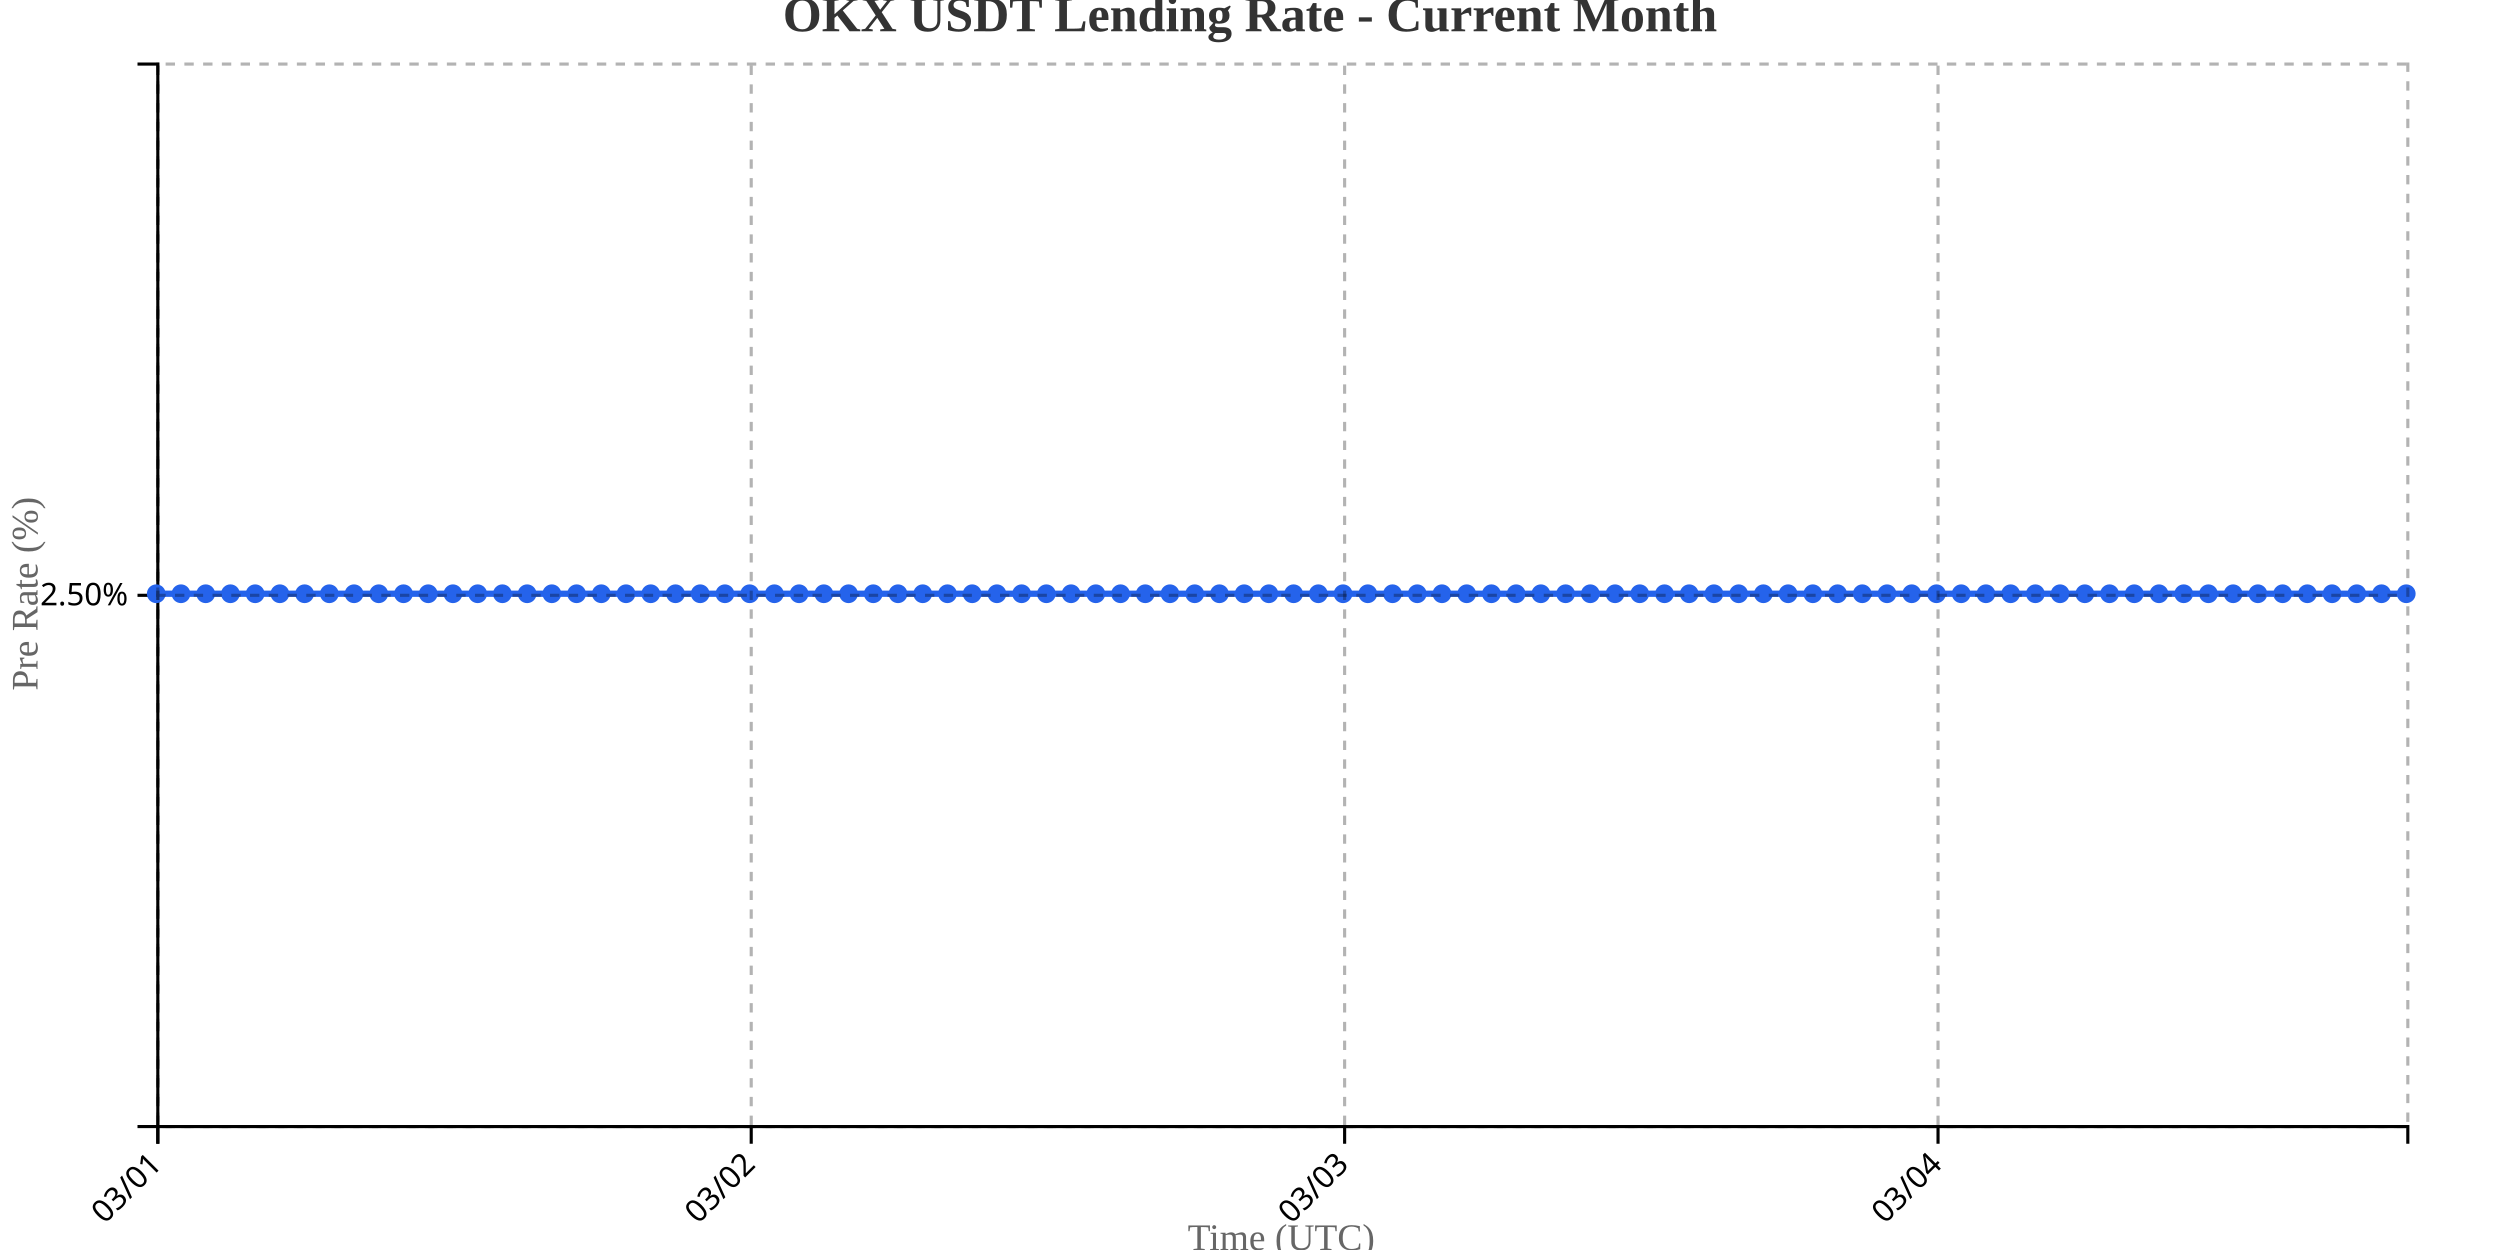
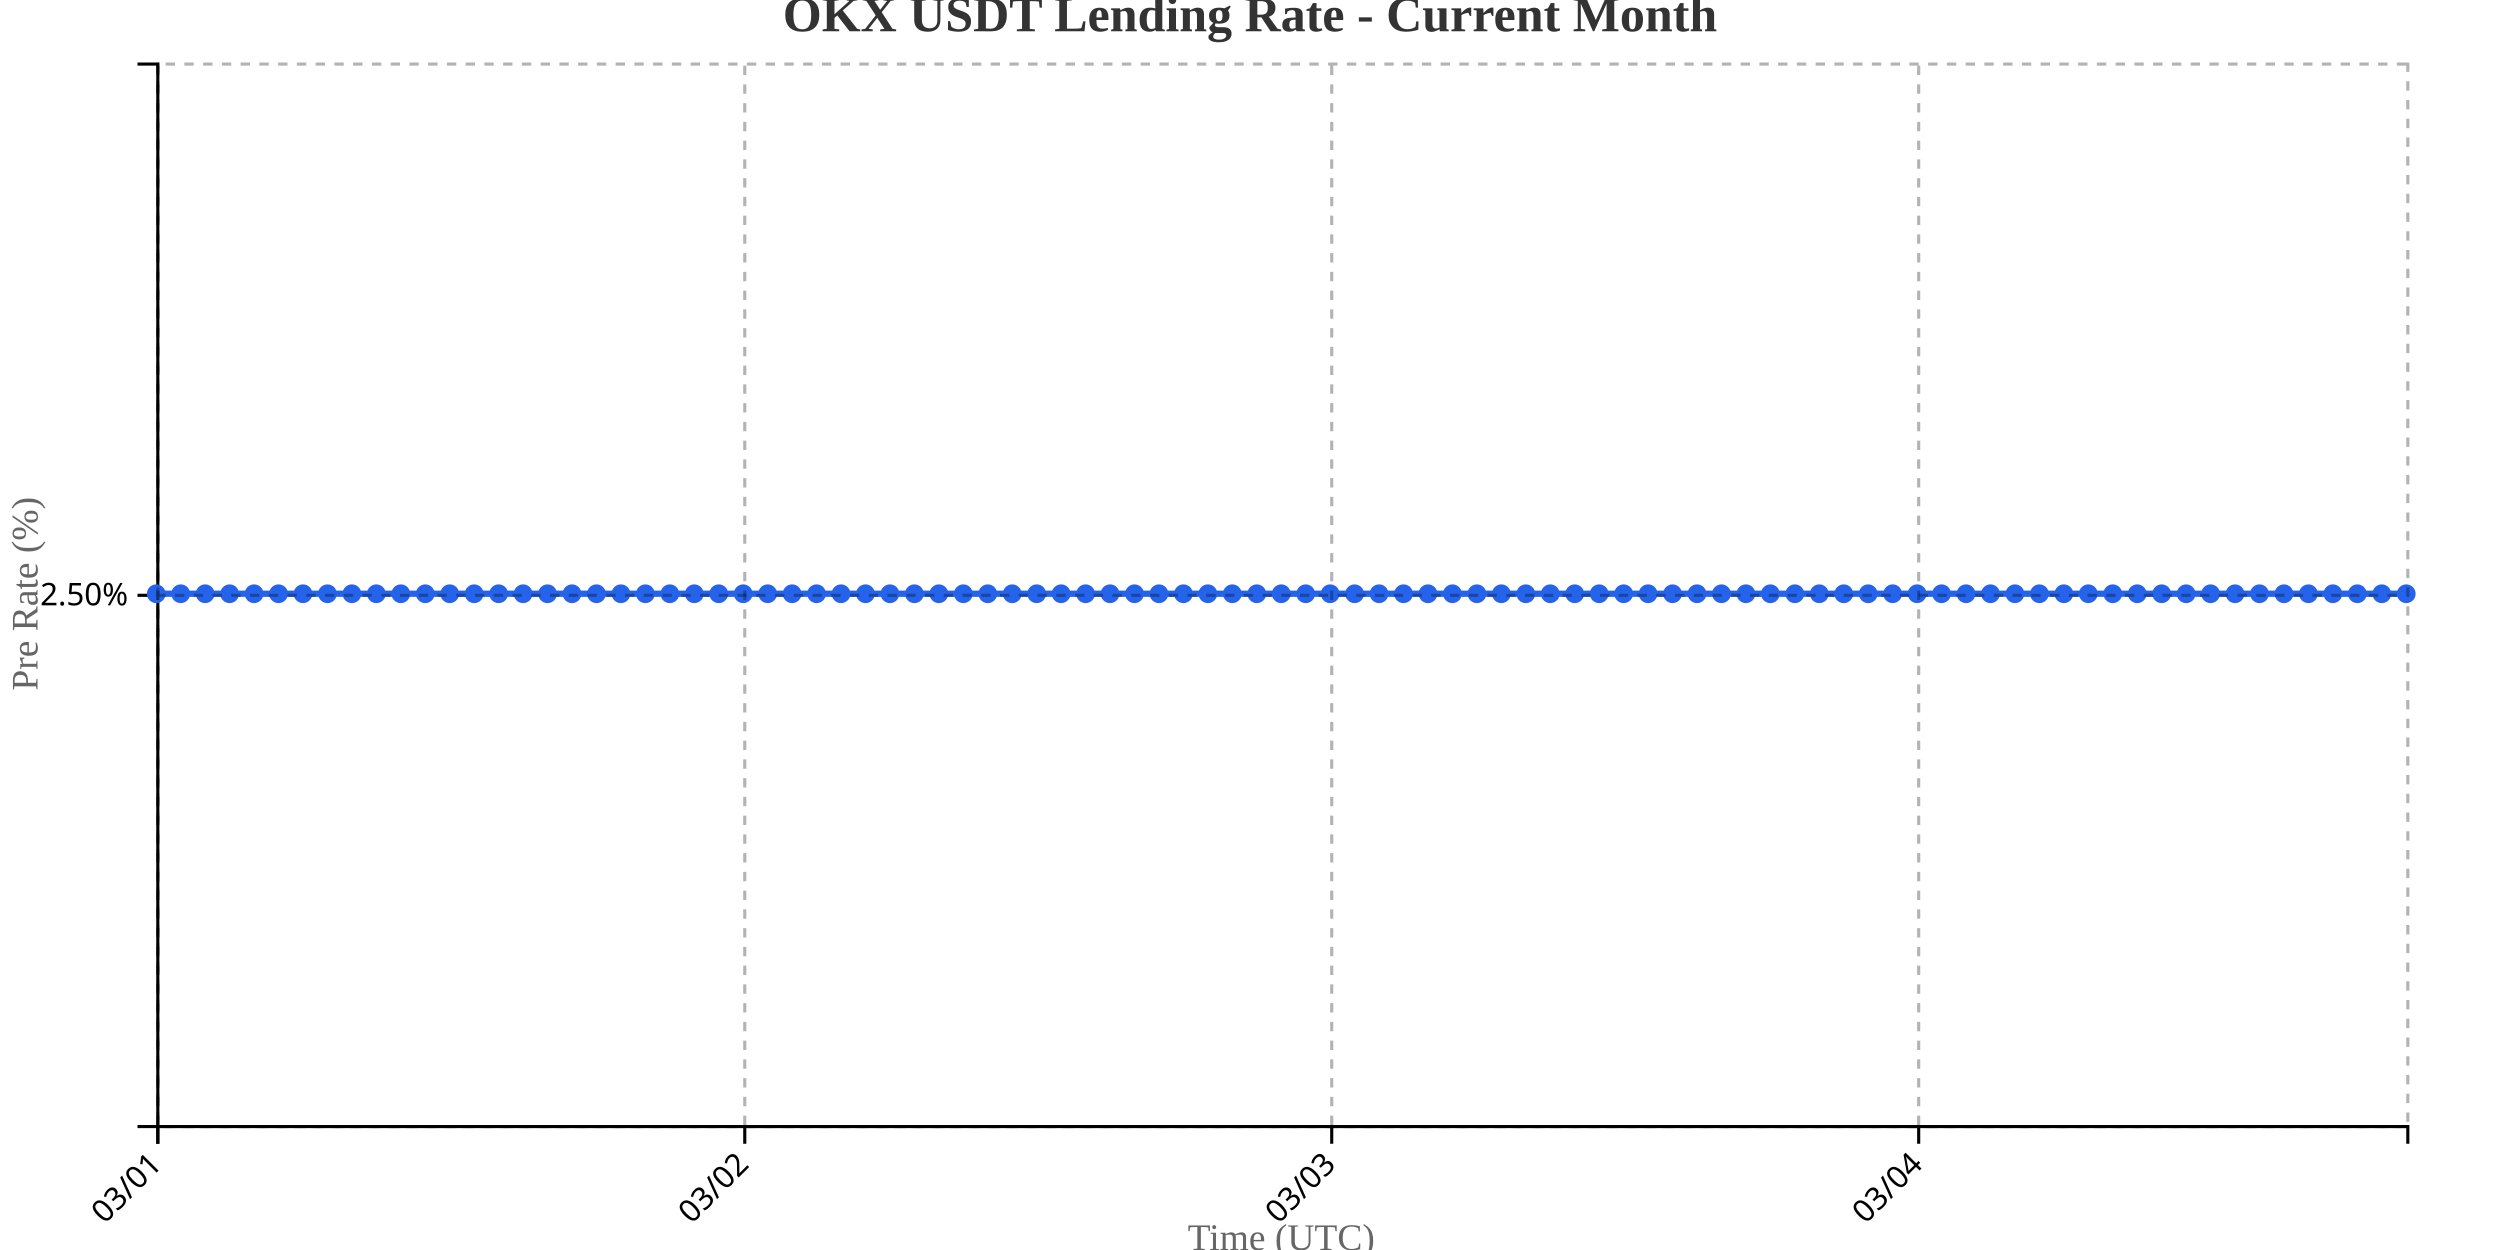
<svg xmlns="http://www.w3.org/2000/svg" width="800" height="400">
  <g transform="translate(50,20)">
    <g transform="translate(0,340)" fill="none" font-size="10" font-family="sans-serif" text-anchor="middle">
      <path class="domain" stroke="currentColor" d="M0.5,6V0.5H720.5V6" />
      <g class="tick" opacity="1" transform="translate(0.5,0)">
        <line stroke="currentColor" y2="6" />
        <text fill="currentColor" y="9" dy=".15em" style="text-anchor: end;" dx="-.8em" transform="rotate(-45)">03/01</text>
      </g>
-       <g class="tick" opacity="1" transform="translate(190.3901,0)">
+       <g class="tick" opacity="1" transform="translate(188.3261,0)">
        <line stroke="currentColor" y2="6" />
        <text fill="currentColor" y="9" dy=".15em" style="text-anchor: end;" dx="-.8em" transform="rotate(-45)">03/02</text>
      </g>
-       <g class="tick" opacity="1" transform="translate(380.2802,0)">
+       <g class="tick" opacity="1" transform="translate(376.1522,0)">
        <line stroke="currentColor" y2="6" />
        <text fill="currentColor" y="9" dy=".15em" style="text-anchor: end;" dx="-.8em" transform="rotate(-45)">03/03</text>
      </g>
-       <g class="tick" opacity="1" transform="translate(570.1703,0)">
+       <g class="tick" opacity="1" transform="translate(563.9783,0)">
        <line stroke="currentColor" y2="6" />
        <text fill="currentColor" y="9" dy=".15em" style="text-anchor: end;" dx="-.8em" transform="rotate(-45)">03/04</text>
      </g>
    </g>
    <g fill="none" font-size="10" font-family="sans-serif" text-anchor="end">
      <path class="domain" stroke="currentColor" d="M-6,340.5H0.5V0.5H-6" />
      <g class="tick" opacity="1" transform="translate(0,170.5)">
        <line stroke="currentColor" x2="-6" />
        <text fill="currentColor" x="-9" dy="0.32em">2.50%</text>
      </g>
    </g>
    <text transform="rotate(-90)" y="-50" x="-170" dy="1em" style="text-anchor: middle; font-size: 12px; fill: #666;">Pre Rate (%)</text>
    <text transform="translate(360, 380)" style="text-anchor: middle; font-size: 12px; fill: #666;">Time (UTC)</text>
-     <path fill="none" stroke="#2563eb" stroke-width="2" d="M0,170C2.637,170,5.275,170,7.912,170C10.549,170,13.187,170,15.824,170C18.462,170,21.099,170,23.736,170C26.374,170,29.011,170,31.648,170C34.286,170,36.923,170,39.56,170C42.198,170,44.835,170,47.473,170C50.11,170,52.747,170,55.385,170C58.022,170,60.659,170,63.297,170C65.934,170,68.571,170,71.209,170C73.846,170,76.484,170,79.121,170C81.758,170,84.396,170,87.033,170C89.67,170,92.308,170,94.945,170C97.582,170,100.22,170,102.857,170C105.495,170,108.132,170,110.769,170C113.407,170,116.044,170,118.681,170C121.319,170,123.956,170,126.593,170C129.231,170,131.868,170,134.505,170C137.143,170,139.78,170,142.418,170C145.055,170,147.692,170,150.33,170C152.967,170,155.604,170,158.242,170C160.879,170,163.516,170,166.154,170C168.791,170,171.429,170,174.066,170C176.703,170,179.341,170,181.978,170C184.615,170,187.253,170,189.89,170C192.527,170,195.165,170,197.802,170C200.44,170,203.077,170,205.714,170C208.352,170,210.989,170,213.626,170C216.264,170,218.901,170,221.538,170C224.176,170,226.813,170,229.451,170C232.088,170,234.725,170,237.363,170C240,170,242.637,170,245.275,170C247.912,170,250.549,170,253.187,170C255.824,170,258.462,170,261.099,170C263.736,170,266.374,170,269.011,170C271.648,170,274.286,170,276.923,170C279.56,170,282.198,170,284.835,170C287.473,170,290.11,170,292.747,170C295.385,170,298.022,170,300.659,170C303.297,170,305.934,170,308.571,170C311.209,170,313.846,170,316.484,170C319.121,170,321.758,170,324.396,170C327.033,170,329.67,170,332.308,170C334.945,170,337.582,170,340.22,170C342.857,170,345.495,170,348.132,170C350.769,170,353.407,170,356.044,170C358.681,170,361.319,170,363.956,170C366.593,170,369.231,170,371.868,170C374.505,170,377.143,170,379.78,170C382.418,170,385.055,170,387.692,170C390.33,170,392.967,170,395.604,170C398.242,170,400.879,170,403.516,170C406.154,170,408.791,170,411.429,170C414.066,170,416.703,170,419.341,170C421.978,170,424.615,170,427.253,170C429.89,170,432.527,170,435.165,170C437.802,170,440.44,170,443.077,170C445.714,170,448.352,170,450.989,170C453.626,170,456.264,170,458.901,170C461.538,170,464.176,170,466.813,170C469.451,170,472.088,170,474.725,170C477.363,170,480,170,482.637,170C485.275,170,487.912,170,490.549,170C493.187,170,495.824,170,498.462,170C501.099,170,503.736,170,506.374,170C509.011,170,511.648,170,514.286,170C516.923,170,519.56,170,522.198,170C524.835,170,527.473,170,530.11,170C532.747,170,535.385,170,538.022,170C540.659,170,543.297,170,545.934,170C548.571,170,551.209,170,553.846,170C556.484,170,559.121,170,561.758,170C564.396,170,567.033,170,569.67,170C572.308,170,574.945,170,577.582,170C580.22,170,582.857,170,585.495,170C588.132,170,590.769,170,593.407,170C596.044,170,598.681,170,601.319,170C603.956,170,606.593,170,609.231,170C611.868,170,614.505,170,617.143,170C619.78,170,622.418,170,625.055,170C627.692,170,630.33,170,632.967,170C635.604,170,638.242,170,640.879,170C643.516,170,646.154,170,648.791,170C651.429,170,654.066,170,656.703,170C659.341,170,661.978,170,664.615,170C667.253,170,669.89,170,672.527,170C675.165,170,677.802,170,680.44,170C683.077,170,685.714,170,688.352,170C690.989,170,693.626,170,696.264,170C698.901,170,701.538,170,704.176,170C706.813,170,709.451,170,712.088,170C714.725,170,717.363,170,720,170" />
+     <path fill="none" stroke="#2563eb" stroke-width="2" d="M0,170C2.609,170,5.217,170,7.826,170C10.435,170,13.043,170,15.652,170C18.261,170,20.87,170,23.478,170C26.087,170,28.696,170,31.304,170C33.913,170,36.522,170,39.13,170C41.739,170,44.348,170,46.957,170C49.565,170,52.174,170,54.783,170C57.391,170,60,170,62.609,170C65.217,170,67.826,170,70.435,170C73.043,170,75.652,170,78.261,170C80.87,170,83.478,170,86.087,170C88.696,170,91.304,170,93.913,170C96.522,170,99.13,170,101.739,170C104.348,170,106.957,170,109.565,170C112.174,170,114.783,170,117.391,170C120,170,122.609,170,125.217,170C127.826,170,130.435,170,133.043,170C135.652,170,138.261,170,140.87,170C143.478,170,146.087,170,148.696,170C151.304,170,153.913,170,156.522,170C159.13,170,161.739,170,164.348,170C166.957,170,169.565,170,172.174,170C174.783,170,177.391,170,180,170C182.609,170,185.217,170,187.826,170C190.435,170,193.043,170,195.652,170C198.261,170,200.87,170,203.478,170C206.087,170,208.696,170,211.304,170C213.913,170,216.522,170,219.13,170C221.739,170,224.348,170,226.957,170C229.565,170,232.174,170,234.783,170C237.391,170,240,170,242.609,170C245.217,170,247.826,170,250.435,170C253.043,170,255.652,170,258.261,170C260.87,170,263.478,170,266.087,170C268.696,170,271.304,170,273.913,170C276.522,170,279.13,170,281.739,170C284.348,170,286.957,170,289.565,170C292.174,170,294.783,170,297.391,170C300,170,302.609,170,305.217,170C307.826,170,310.435,170,313.043,170C315.652,170,318.261,170,320.87,170C323.478,170,326.087,170,328.696,170C331.304,170,333.913,170,336.522,170C339.13,170,341.739,170,344.348,170C346.957,170,349.565,170,352.174,170C354.783,170,357.391,170,360,170C362.609,170,365.217,170,367.826,170C370.435,170,373.043,170,375.652,170C378.261,170,380.87,170,383.478,170C386.087,170,388.696,170,391.304,170C393.913,170,396.522,170,399.13,170C401.739,170,404.348,170,406.957,170C409.565,170,412.174,170,414.783,170C417.391,170,420,170,422.609,170C425.217,170,427.826,170,430.435,170C433.043,170,435.652,170,438.261,170C440.87,170,443.478,170,446.087,170C448.696,170,451.304,170,453.913,170C456.522,170,459.13,170,461.739,170C464.348,170,466.957,170,469.565,170C472.174,170,474.783,170,477.391,170C480,170,482.609,170,485.217,170C487.826,170,490.435,170,493.043,170C495.652,170,498.261,170,500.87,170C503.478,170,506.087,170,508.696,170C511.304,170,513.913,170,516.522,170C519.13,170,521.739,170,524.348,170C526.957,170,529.565,170,532.174,170C534.783,170,537.391,170,540,170C542.609,170,545.217,170,547.826,170C550.435,170,553.043,170,555.652,170C558.261,170,560.87,170,563.478,170C566.087,170,568.696,170,571.304,170C573.913,170,576.522,170,579.13,170C581.739,170,584.348,170,586.957,170C589.565,170,592.174,170,594.783,170C597.391,170,600,170,602.609,170C605.217,170,607.826,170,610.435,170C613.043,170,615.652,170,618.261,170C620.87,170,623.478,170,626.087,170C628.696,170,631.304,170,633.913,170C636.522,170,639.13,170,641.739,170C644.348,170,646.957,170,649.565,170C652.174,170,654.783,170,657.391,170C660,170,662.609,170,665.217,170C667.826,170,670.435,170,673.043,170C675.652,170,678.261,170,680.87,170C683.478,170,686.087,170,688.696,170C691.304,170,693.913,170,696.522,170C699.13,170,701.739,170,704.348,170C706.957,170,709.565,170,712.174,170C714.783,170,717.391,170,720,170" />
    <circle class="dot" cx="0" cy="170" r="3" fill="#2563eb" />
-     <circle class="dot" cx="7.912" cy="170" r="3" fill="#2563eb" />
-     <circle class="dot" cx="15.824" cy="170" r="3" fill="#2563eb" />
-     <circle class="dot" cx="23.736" cy="170" r="3" fill="#2563eb" />
-     <circle class="dot" cx="31.648" cy="170" r="3" fill="#2563eb" />
-     <circle class="dot" cx="39.56" cy="170" r="3" fill="#2563eb" />
-     <circle class="dot" cx="47.473" cy="170" r="3" fill="#2563eb" />
-     <circle class="dot" cx="55.385" cy="170" r="3" fill="#2563eb" />
-     <circle class="dot" cx="63.297" cy="170" r="3" fill="#2563eb" />
-     <circle class="dot" cx="71.209" cy="170" r="3" fill="#2563eb" />
-     <circle class="dot" cx="79.121" cy="170" r="3" fill="#2563eb" />
-     <circle class="dot" cx="87.033" cy="170" r="3" fill="#2563eb" />
-     <circle class="dot" cx="94.945" cy="170" r="3" fill="#2563eb" />
-     <circle class="dot" cx="102.857" cy="170" r="3" fill="#2563eb" />
-     <circle class="dot" cx="110.769" cy="170" r="3" fill="#2563eb" />
-     <circle class="dot" cx="118.681" cy="170" r="3" fill="#2563eb" />
-     <circle class="dot" cx="126.593" cy="170" r="3" fill="#2563eb" />
-     <circle class="dot" cx="134.505" cy="170" r="3" fill="#2563eb" />
-     <circle class="dot" cx="142.418" cy="170" r="3" fill="#2563eb" />
-     <circle class="dot" cx="150.33" cy="170" r="3" fill="#2563eb" />
-     <circle class="dot" cx="158.242" cy="170" r="3" fill="#2563eb" />
-     <circle class="dot" cx="166.154" cy="170" r="3" fill="#2563eb" />
-     <circle class="dot" cx="174.066" cy="170" r="3" fill="#2563eb" />
-     <circle class="dot" cx="181.978" cy="170" r="3" fill="#2563eb" />
-     <circle class="dot" cx="189.89" cy="170" r="3" fill="#2563eb" />
-     <circle class="dot" cx="197.802" cy="170" r="3" fill="#2563eb" />
-     <circle class="dot" cx="205.714" cy="170" r="3" fill="#2563eb" />
-     <circle class="dot" cx="213.626" cy="170" r="3" fill="#2563eb" />
-     <circle class="dot" cx="221.538" cy="170" r="3" fill="#2563eb" />
-     <circle class="dot" cx="229.451" cy="170" r="3" fill="#2563eb" />
-     <circle class="dot" cx="237.363" cy="170" r="3" fill="#2563eb" />
-     <circle class="dot" cx="245.275" cy="170" r="3" fill="#2563eb" />
-     <circle class="dot" cx="253.187" cy="170" r="3" fill="#2563eb" />
-     <circle class="dot" cx="261.099" cy="170" r="3" fill="#2563eb" />
-     <circle class="dot" cx="269.011" cy="170" r="3" fill="#2563eb" />
-     <circle class="dot" cx="276.923" cy="170" r="3" fill="#2563eb" />
-     <circle class="dot" cx="284.835" cy="170" r="3" fill="#2563eb" />
-     <circle class="dot" cx="292.747" cy="170" r="3" fill="#2563eb" />
-     <circle class="dot" cx="300.659" cy="170" r="3" fill="#2563eb" />
-     <circle class="dot" cx="308.571" cy="170" r="3" fill="#2563eb" />
-     <circle class="dot" cx="316.484" cy="170" r="3" fill="#2563eb" />
-     <circle class="dot" cx="324.396" cy="170" r="3" fill="#2563eb" />
-     <circle class="dot" cx="332.308" cy="170" r="3" fill="#2563eb" />
-     <circle class="dot" cx="340.22" cy="170" r="3" fill="#2563eb" />
-     <circle class="dot" cx="348.132" cy="170" r="3" fill="#2563eb" />
-     <circle class="dot" cx="356.044" cy="170" r="3" fill="#2563eb" />
-     <circle class="dot" cx="363.956" cy="170" r="3" fill="#2563eb" />
-     <circle class="dot" cx="371.868" cy="170" r="3" fill="#2563eb" />
-     <circle class="dot" cx="379.78" cy="170" r="3" fill="#2563eb" />
-     <circle class="dot" cx="387.692" cy="170" r="3" fill="#2563eb" />
-     <circle class="dot" cx="395.604" cy="170" r="3" fill="#2563eb" />
-     <circle class="dot" cx="403.516" cy="170" r="3" fill="#2563eb" />
-     <circle class="dot" cx="411.429" cy="170" r="3" fill="#2563eb" />
-     <circle class="dot" cx="419.341" cy="170" r="3" fill="#2563eb" />
-     <circle class="dot" cx="427.253" cy="170" r="3" fill="#2563eb" />
-     <circle class="dot" cx="435.165" cy="170" r="3" fill="#2563eb" />
-     <circle class="dot" cx="443.077" cy="170" r="3" fill="#2563eb" />
-     <circle class="dot" cx="450.989" cy="170" r="3" fill="#2563eb" />
-     <circle class="dot" cx="458.901" cy="170" r="3" fill="#2563eb" />
-     <circle class="dot" cx="466.813" cy="170" r="3" fill="#2563eb" />
-     <circle class="dot" cx="474.725" cy="170" r="3" fill="#2563eb" />
-     <circle class="dot" cx="482.637" cy="170" r="3" fill="#2563eb" />
-     <circle class="dot" cx="490.549" cy="170" r="3" fill="#2563eb" />
-     <circle class="dot" cx="498.462" cy="170" r="3" fill="#2563eb" />
-     <circle class="dot" cx="506.374" cy="170" r="3" fill="#2563eb" />
-     <circle class="dot" cx="514.286" cy="170" r="3" fill="#2563eb" />
-     <circle class="dot" cx="522.198" cy="170" r="3" fill="#2563eb" />
-     <circle class="dot" cx="530.11" cy="170" r="3" fill="#2563eb" />
-     <circle class="dot" cx="538.022" cy="170" r="3" fill="#2563eb" />
-     <circle class="dot" cx="545.934" cy="170" r="3" fill="#2563eb" />
-     <circle class="dot" cx="553.846" cy="170" r="3" fill="#2563eb" />
-     <circle class="dot" cx="561.758" cy="170" r="3" fill="#2563eb" />
-     <circle class="dot" cx="569.67" cy="170" r="3" fill="#2563eb" />
-     <circle class="dot" cx="577.582" cy="170" r="3" fill="#2563eb" />
-     <circle class="dot" cx="585.495" cy="170" r="3" fill="#2563eb" />
-     <circle class="dot" cx="593.407" cy="170" r="3" fill="#2563eb" />
-     <circle class="dot" cx="601.319" cy="170" r="3" fill="#2563eb" />
-     <circle class="dot" cx="609.231" cy="170" r="3" fill="#2563eb" />
-     <circle class="dot" cx="617.143" cy="170" r="3" fill="#2563eb" />
-     <circle class="dot" cx="625.055" cy="170" r="3" fill="#2563eb" />
-     <circle class="dot" cx="632.967" cy="170" r="3" fill="#2563eb" />
-     <circle class="dot" cx="640.879" cy="170" r="3" fill="#2563eb" />
-     <circle class="dot" cx="648.791" cy="170" r="3" fill="#2563eb" />
-     <circle class="dot" cx="656.703" cy="170" r="3" fill="#2563eb" />
-     <circle class="dot" cx="664.615" cy="170" r="3" fill="#2563eb" />
-     <circle class="dot" cx="672.527" cy="170" r="3" fill="#2563eb" />
-     <circle class="dot" cx="680.44" cy="170" r="3" fill="#2563eb" />
-     <circle class="dot" cx="688.352" cy="170" r="3" fill="#2563eb" />
-     <circle class="dot" cx="696.264" cy="170" r="3" fill="#2563eb" />
-     <circle class="dot" cx="704.176" cy="170" r="3" fill="#2563eb" />
-     <circle class="dot" cx="712.088" cy="170" r="3" fill="#2563eb" />
+     <circle class="dot" cx="7.826" cy="170" r="3" fill="#2563eb" />
+     <circle class="dot" cx="15.652" cy="170" r="3" fill="#2563eb" />
+     <circle class="dot" cx="23.478" cy="170" r="3" fill="#2563eb" />
+     <circle class="dot" cx="31.304" cy="170" r="3" fill="#2563eb" />
+     <circle class="dot" cx="39.13" cy="170" r="3" fill="#2563eb" />
+     <circle class="dot" cx="46.957" cy="170" r="3" fill="#2563eb" />
+     <circle class="dot" cx="54.783" cy="170" r="3" fill="#2563eb" />
+     <circle class="dot" cx="62.609" cy="170" r="3" fill="#2563eb" />
+     <circle class="dot" cx="70.435" cy="170" r="3" fill="#2563eb" />
+     <circle class="dot" cx="78.261" cy="170" r="3" fill="#2563eb" />
+     <circle class="dot" cx="86.087" cy="170" r="3" fill="#2563eb" />
+     <circle class="dot" cx="93.913" cy="170" r="3" fill="#2563eb" />
+     <circle class="dot" cx="101.739" cy="170" r="3" fill="#2563eb" />
+     <circle class="dot" cx="109.565" cy="170" r="3" fill="#2563eb" />
+     <circle class="dot" cx="117.391" cy="170" r="3" fill="#2563eb" />
+     <circle class="dot" cx="125.217" cy="170" r="3" fill="#2563eb" />
+     <circle class="dot" cx="133.043" cy="170" r="3" fill="#2563eb" />
+     <circle class="dot" cx="140.87" cy="170" r="3" fill="#2563eb" />
+     <circle class="dot" cx="148.696" cy="170" r="3" fill="#2563eb" />
+     <circle class="dot" cx="156.522" cy="170" r="3" fill="#2563eb" />
+     <circle class="dot" cx="164.348" cy="170" r="3" fill="#2563eb" />
+     <circle class="dot" cx="172.174" cy="170" r="3" fill="#2563eb" />
+     <circle class="dot" cx="180" cy="170" r="3" fill="#2563eb" />
+     <circle class="dot" cx="187.826" cy="170" r="3" fill="#2563eb" />
+     <circle class="dot" cx="195.652" cy="170" r="3" fill="#2563eb" />
+     <circle class="dot" cx="203.478" cy="170" r="3" fill="#2563eb" />
+     <circle class="dot" cx="211.304" cy="170" r="3" fill="#2563eb" />
+     <circle class="dot" cx="219.13" cy="170" r="3" fill="#2563eb" />
+     <circle class="dot" cx="226.957" cy="170" r="3" fill="#2563eb" />
+     <circle class="dot" cx="234.783" cy="170" r="3" fill="#2563eb" />
+     <circle class="dot" cx="242.609" cy="170" r="3" fill="#2563eb" />
+     <circle class="dot" cx="250.435" cy="170" r="3" fill="#2563eb" />
+     <circle class="dot" cx="258.261" cy="170" r="3" fill="#2563eb" />
+     <circle class="dot" cx="266.087" cy="170" r="3" fill="#2563eb" />
+     <circle class="dot" cx="273.913" cy="170" r="3" fill="#2563eb" />
+     <circle class="dot" cx="281.739" cy="170" r="3" fill="#2563eb" />
+     <circle class="dot" cx="289.565" cy="170" r="3" fill="#2563eb" />
+     <circle class="dot" cx="297.391" cy="170" r="3" fill="#2563eb" />
+     <circle class="dot" cx="305.217" cy="170" r="3" fill="#2563eb" />
+     <circle class="dot" cx="313.043" cy="170" r="3" fill="#2563eb" />
+     <circle class="dot" cx="320.87" cy="170" r="3" fill="#2563eb" />
+     <circle class="dot" cx="328.696" cy="170" r="3" fill="#2563eb" />
+     <circle class="dot" cx="336.522" cy="170" r="3" fill="#2563eb" />
+     <circle class="dot" cx="344.348" cy="170" r="3" fill="#2563eb" />
+     <circle class="dot" cx="352.174" cy="170" r="3" fill="#2563eb" />
+     <circle class="dot" cx="360" cy="170" r="3" fill="#2563eb" />
+     <circle class="dot" cx="367.826" cy="170" r="3" fill="#2563eb" />
+     <circle class="dot" cx="375.652" cy="170" r="3" fill="#2563eb" />
+     <circle class="dot" cx="383.478" cy="170" r="3" fill="#2563eb" />
+     <circle class="dot" cx="391.304" cy="170" r="3" fill="#2563eb" />
+     <circle class="dot" cx="399.13" cy="170" r="3" fill="#2563eb" />
+     <circle class="dot" cx="406.957" cy="170" r="3" fill="#2563eb" />
+     <circle class="dot" cx="414.783" cy="170" r="3" fill="#2563eb" />
+     <circle class="dot" cx="422.609" cy="170" r="3" fill="#2563eb" />
+     <circle class="dot" cx="430.435" cy="170" r="3" fill="#2563eb" />
+     <circle class="dot" cx="438.261" cy="170" r="3" fill="#2563eb" />
+     <circle class="dot" cx="446.087" cy="170" r="3" fill="#2563eb" />
+     <circle class="dot" cx="453.913" cy="170" r="3" fill="#2563eb" />
+     <circle class="dot" cx="461.739" cy="170" r="3" fill="#2563eb" />
+     <circle class="dot" cx="469.565" cy="170" r="3" fill="#2563eb" />
+     <circle class="dot" cx="477.391" cy="170" r="3" fill="#2563eb" />
+     <circle class="dot" cx="485.217" cy="170" r="3" fill="#2563eb" />
+     <circle class="dot" cx="493.043" cy="170" r="3" fill="#2563eb" />
+     <circle class="dot" cx="500.87" cy="170" r="3" fill="#2563eb" />
+     <circle class="dot" cx="508.696" cy="170" r="3" fill="#2563eb" />
+     <circle class="dot" cx="516.522" cy="170" r="3" fill="#2563eb" />
+     <circle class="dot" cx="524.348" cy="170" r="3" fill="#2563eb" />
+     <circle class="dot" cx="532.174" cy="170" r="3" fill="#2563eb" />
+     <circle class="dot" cx="540" cy="170" r="3" fill="#2563eb" />
+     <circle class="dot" cx="547.826" cy="170" r="3" fill="#2563eb" />
+     <circle class="dot" cx="555.652" cy="170" r="3" fill="#2563eb" />
+     <circle class="dot" cx="563.478" cy="170" r="3" fill="#2563eb" />
+     <circle class="dot" cx="571.304" cy="170" r="3" fill="#2563eb" />
+     <circle class="dot" cx="579.13" cy="170" r="3" fill="#2563eb" />
+     <circle class="dot" cx="586.957" cy="170" r="3" fill="#2563eb" />
+     <circle class="dot" cx="594.783" cy="170" r="3" fill="#2563eb" />
+     <circle class="dot" cx="602.609" cy="170" r="3" fill="#2563eb" />
+     <circle class="dot" cx="610.435" cy="170" r="3" fill="#2563eb" />
+     <circle class="dot" cx="618.261" cy="170" r="3" fill="#2563eb" />
+     <circle class="dot" cx="626.087" cy="170" r="3" fill="#2563eb" />
+     <circle class="dot" cx="633.913" cy="170" r="3" fill="#2563eb" />
+     <circle class="dot" cx="641.739" cy="170" r="3" fill="#2563eb" />
+     <circle class="dot" cx="649.565" cy="170" r="3" fill="#2563eb" />
+     <circle class="dot" cx="657.391" cy="170" r="3" fill="#2563eb" />
+     <circle class="dot" cx="665.217" cy="170" r="3" fill="#2563eb" />
+     <circle class="dot" cx="673.043" cy="170" r="3" fill="#2563eb" />
+     <circle class="dot" cx="680.87" cy="170" r="3" fill="#2563eb" />
+     <circle class="dot" cx="688.696" cy="170" r="3" fill="#2563eb" />
+     <circle class="dot" cx="696.522" cy="170" r="3" fill="#2563eb" />
+     <circle class="dot" cx="704.348" cy="170" r="3" fill="#2563eb" />
+     <circle class="dot" cx="712.174" cy="170" r="3" fill="#2563eb" />
    <circle class="dot" cx="720" cy="170" r="3" fill="#2563eb" />
    <g class="grid" transform="translate(0,340)" fill="none" font-size="10" font-family="sans-serif" text-anchor="middle" style="stroke-dasharray: 3,3; opacity: 0.3;">
      <path class="domain" stroke="currentColor" d="M0.5,-340V0.5H720.5V-340" />
      <g class="tick" opacity="1" transform="translate(0.5,0)">
        <line stroke="currentColor" y2="-340" />
        <text fill="currentColor" y="3" dy="0.71em" />
      </g>
-       <g class="tick" opacity="1" transform="translate(190.3901,0)">
+       <g class="tick" opacity="1" transform="translate(188.3261,0)">
        <line stroke="currentColor" y2="-340" />
        <text fill="currentColor" y="3" dy="0.71em" />
      </g>
-       <g class="tick" opacity="1" transform="translate(380.2802,0)">
+       <g class="tick" opacity="1" transform="translate(376.1522,0)">
        <line stroke="currentColor" y2="-340" />
        <text fill="currentColor" y="3" dy="0.71em" />
      </g>
-       <g class="tick" opacity="1" transform="translate(570.1703,0)">
+       <g class="tick" opacity="1" transform="translate(563.9783,0)">
        <line stroke="currentColor" y2="-340" />
        <text fill="currentColor" y="3" dy="0.71em" />
      </g>
    </g>
    <g class="grid" fill="none" font-size="10" font-family="sans-serif" text-anchor="end" style="stroke-dasharray: 3,3; opacity: 0.3;">
      <path class="domain" stroke="currentColor" d="M720,340.5H0.5V0.5H720" />
      <g class="tick" opacity="1" transform="translate(0,170.5)">
        <line stroke="currentColor" x2="720" />
        <text fill="currentColor" x="-3" dy="0.32em" />
      </g>
    </g>
  </g>
  <text x="400" y="10" text-anchor="middle" style="font-size: 16px; font-weight: bold; fill: #333;">OKX USDT Lending Rate - Current Month</text>
</svg>
